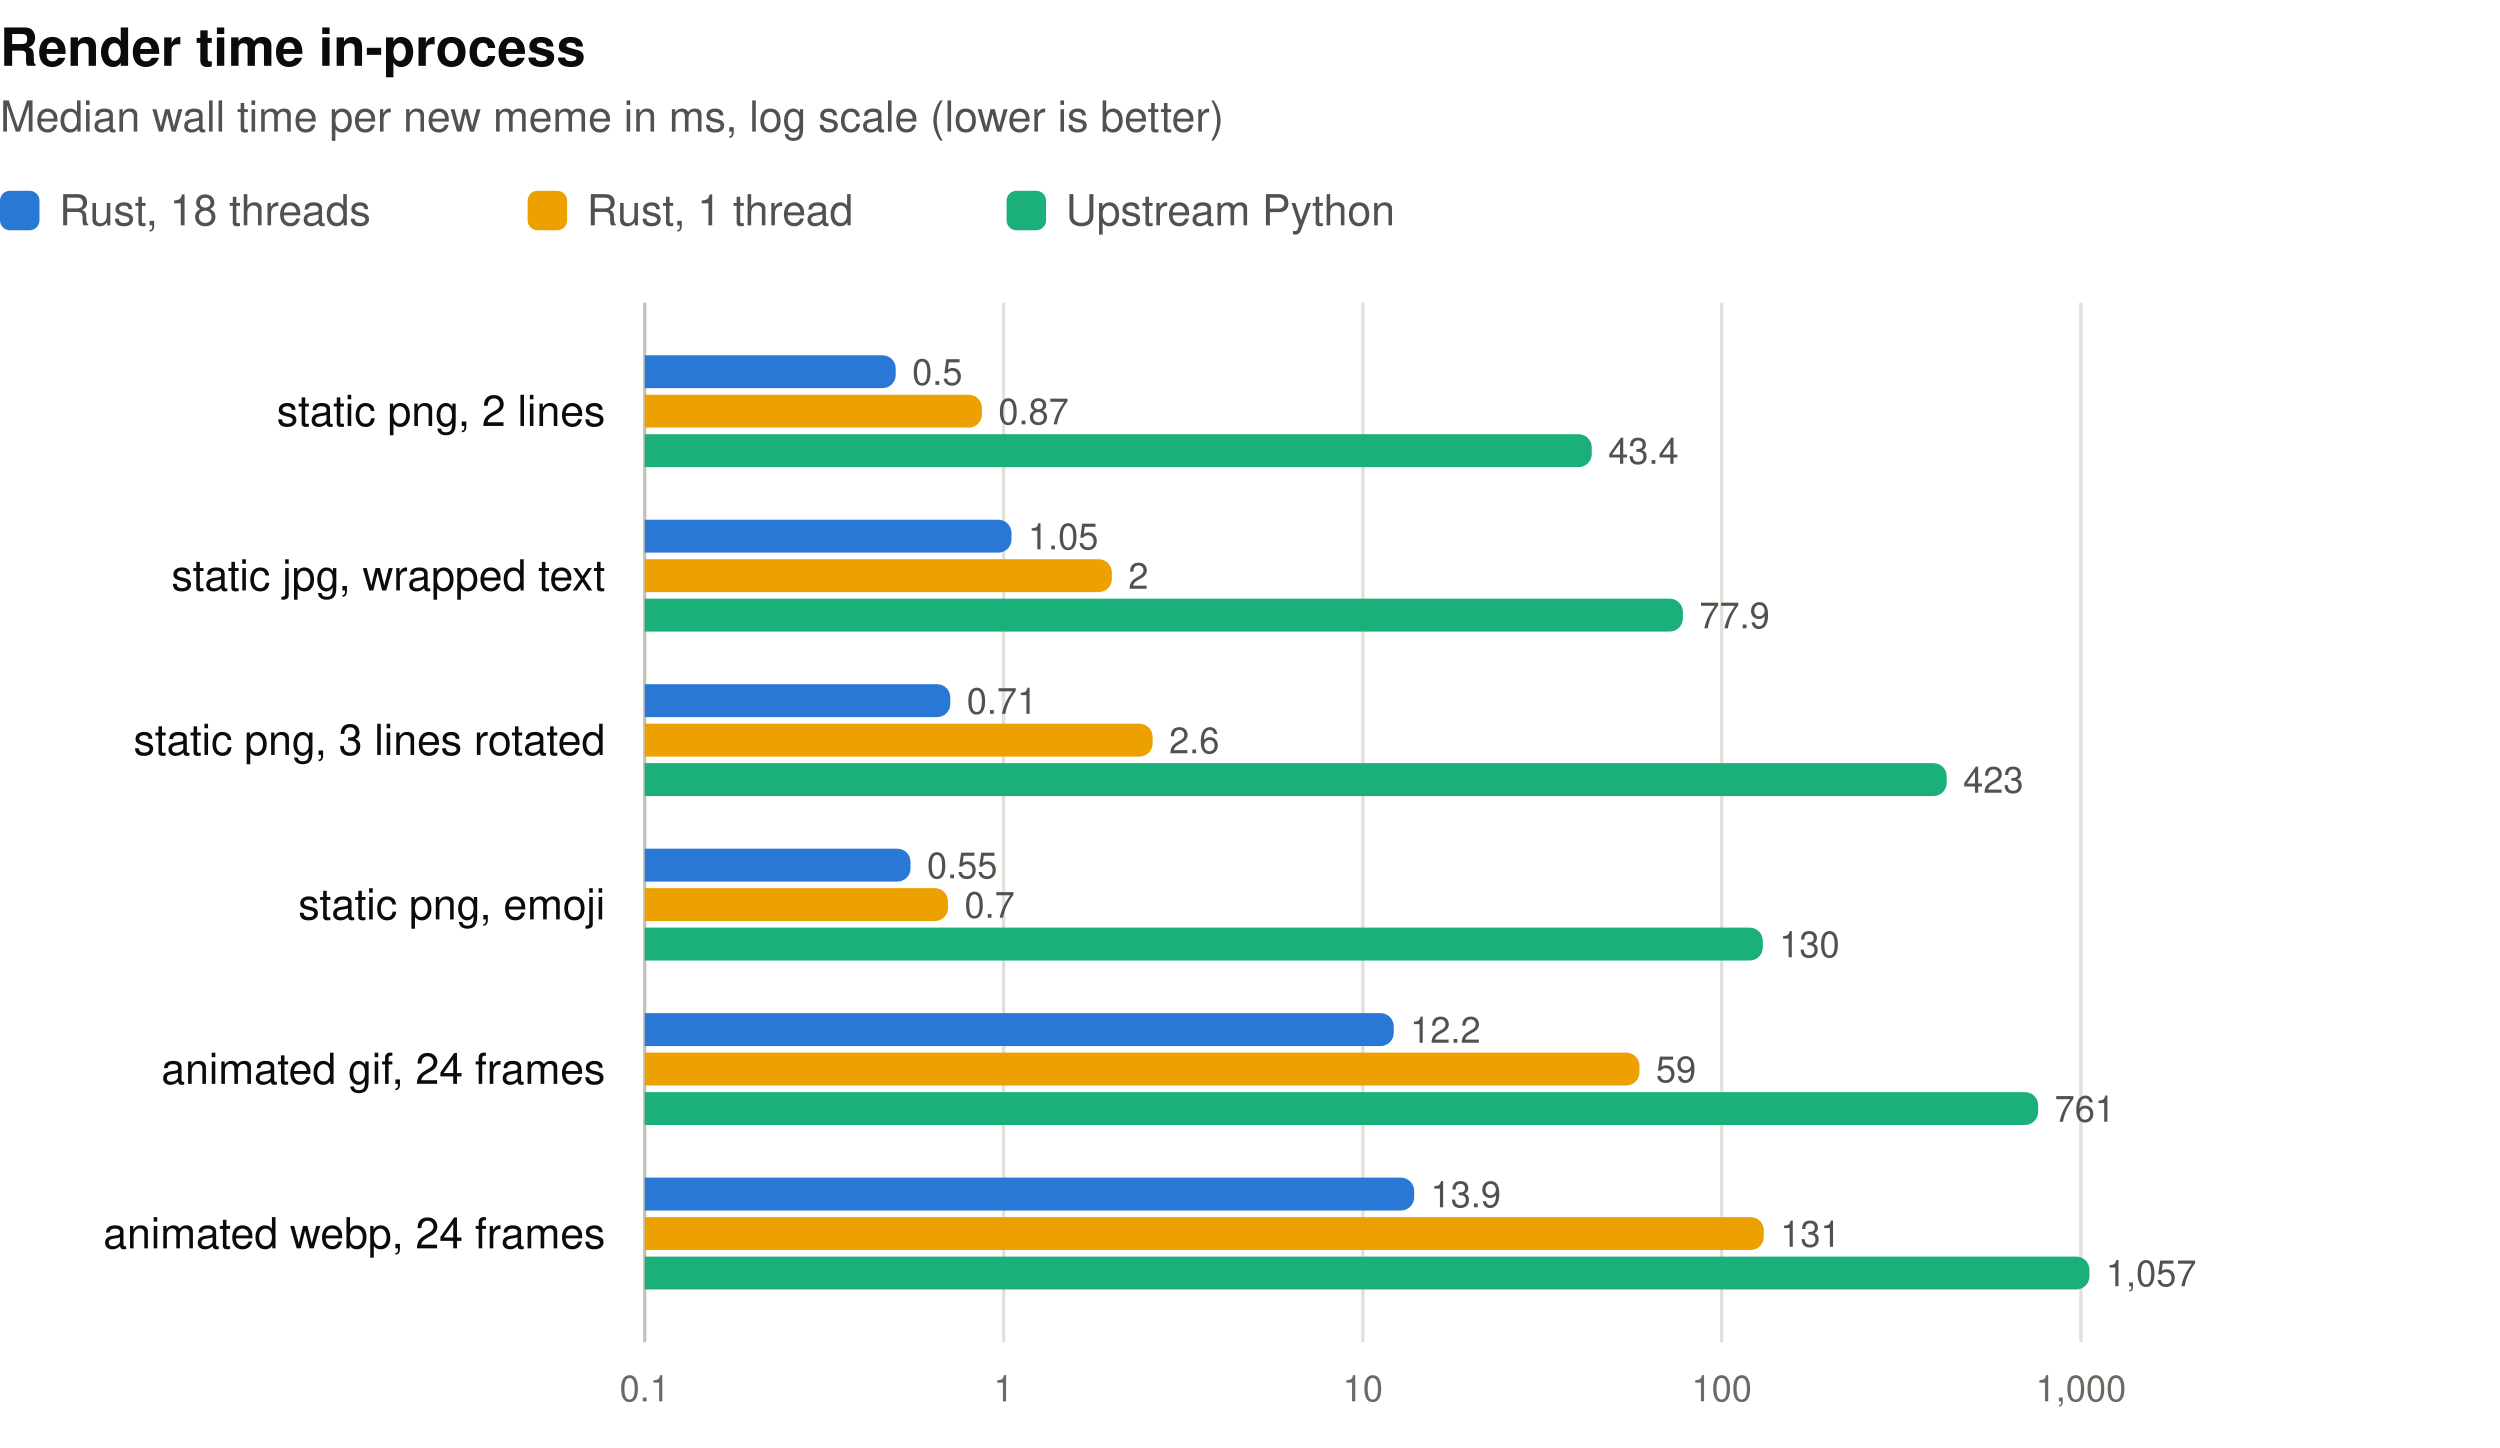
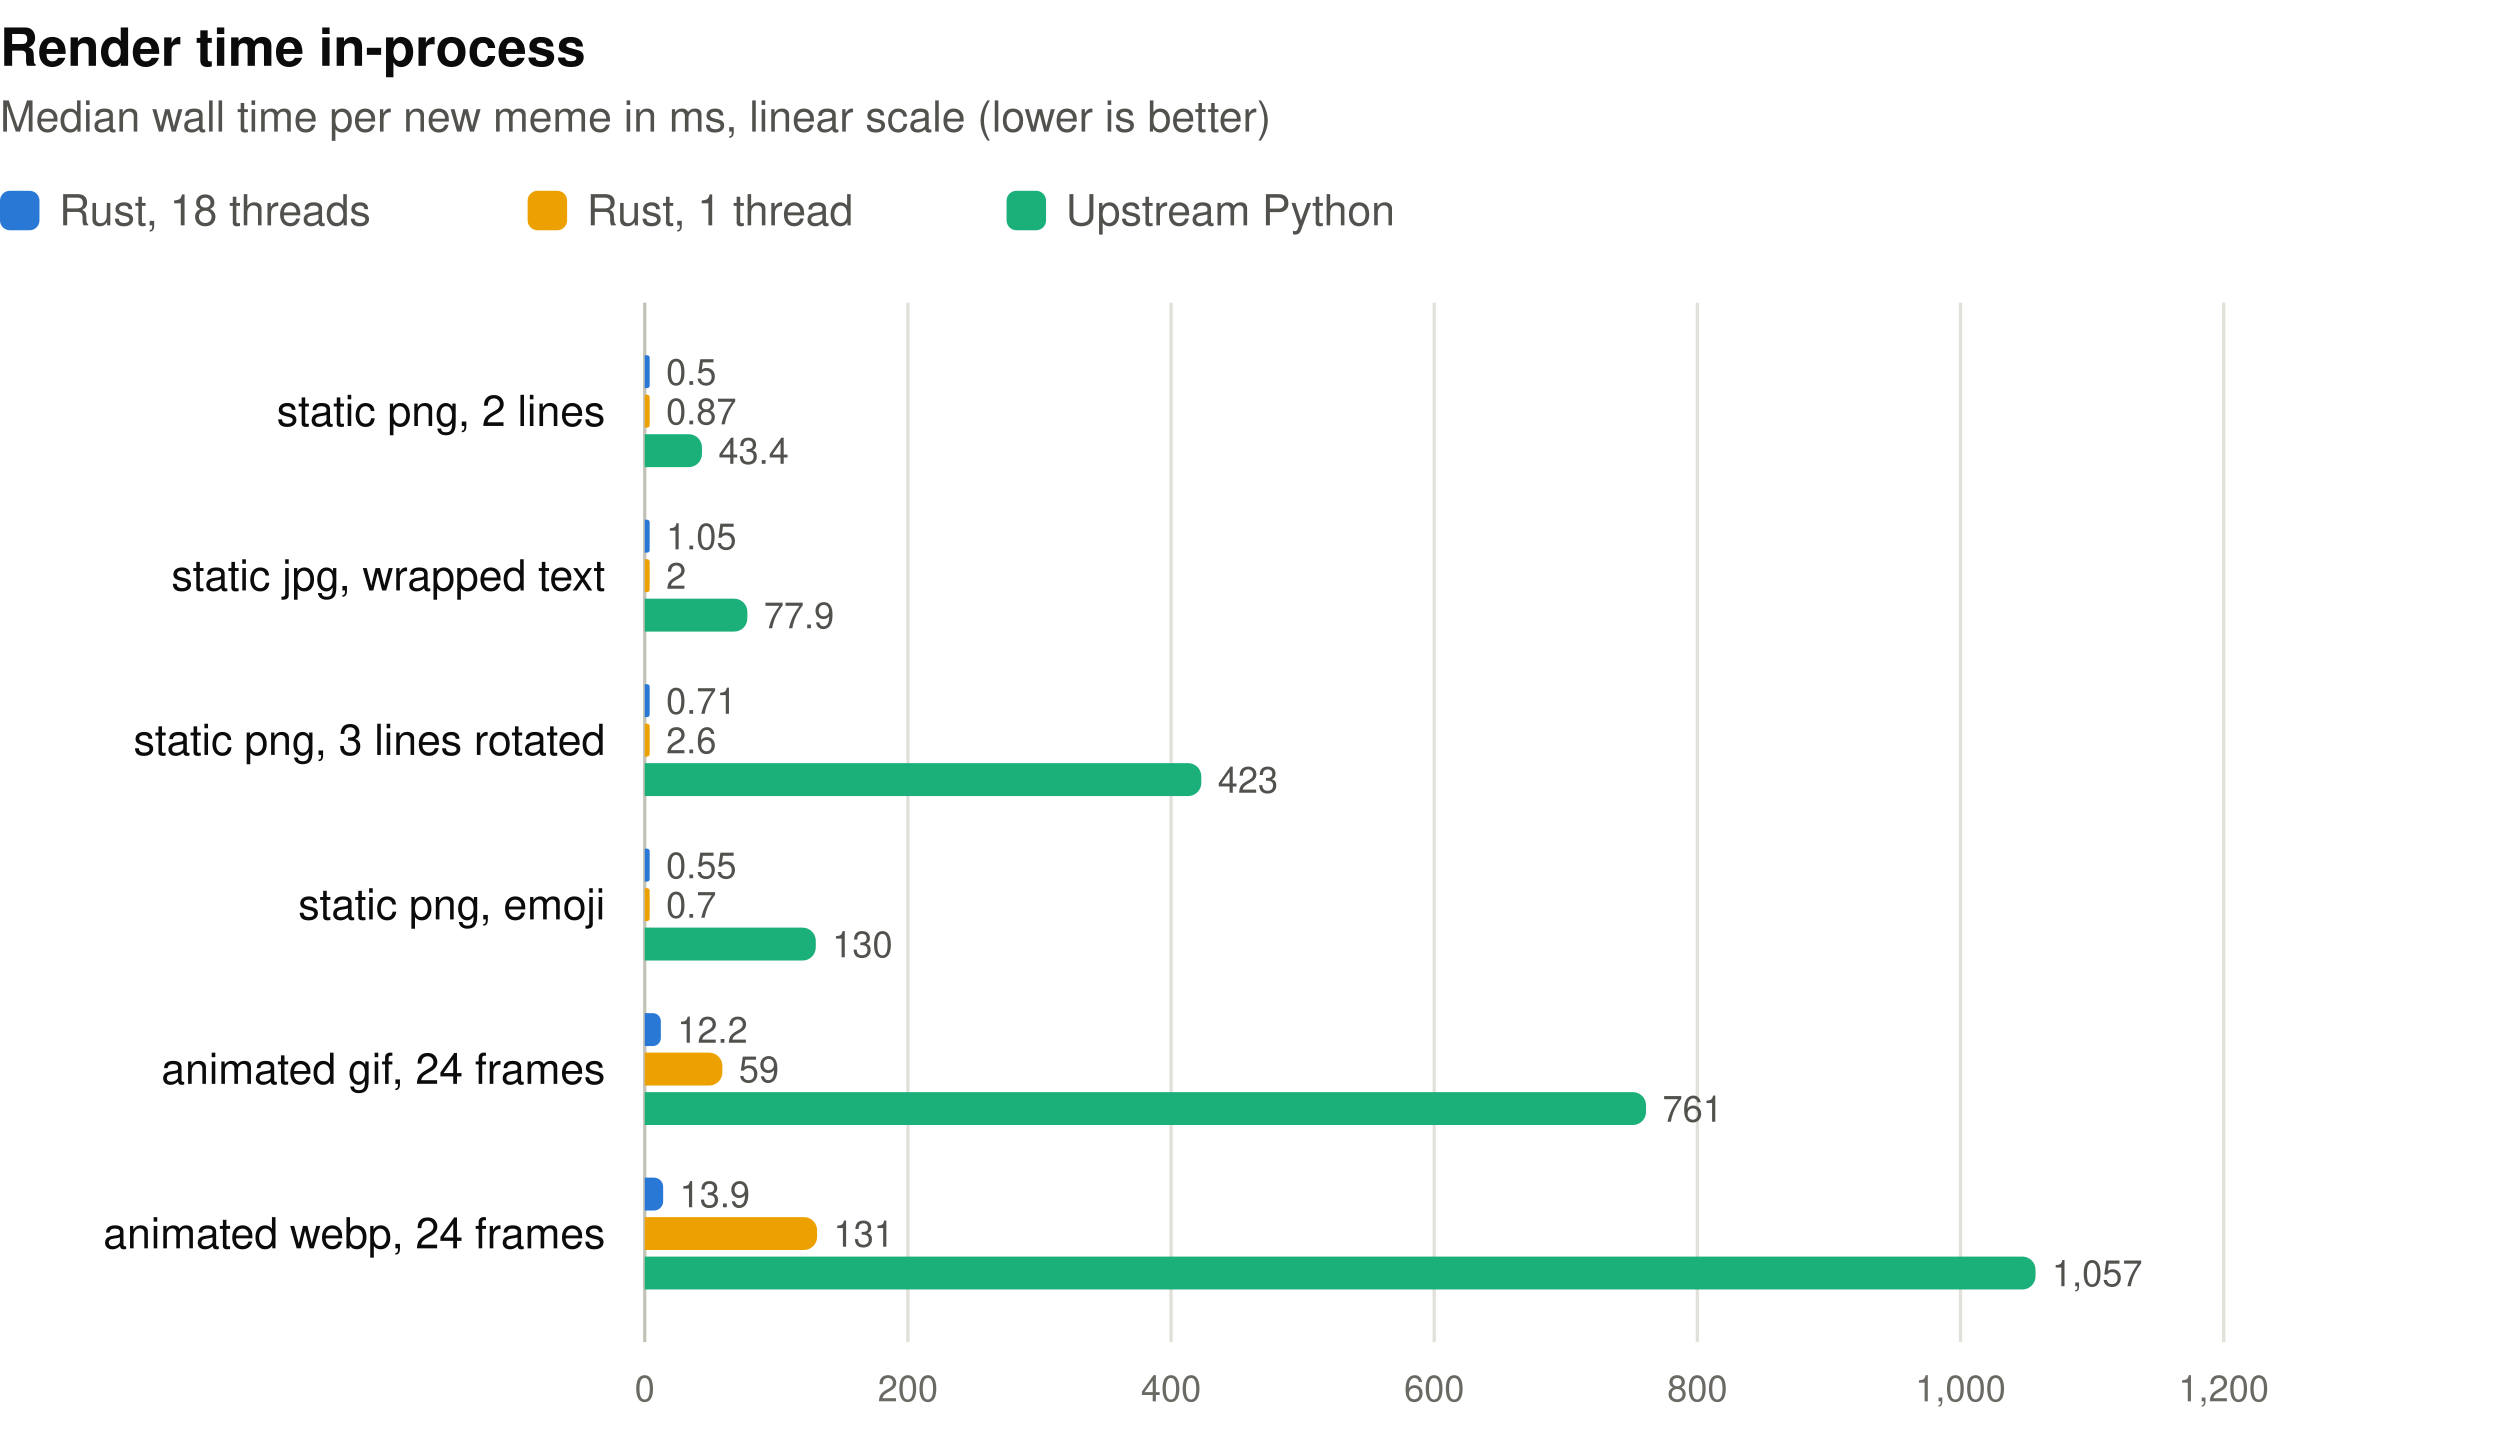
<svg xmlns="http://www.w3.org/2000/svg" width="760" height="440" viewBox="0 0 760 440" font-family="system-ui, -apple-system, &quot;Segoe UI&quot;, Helvetica, Arial, sans-serif">
  <text x="0" y="20" font-size="16" font-weight="600" fill="#0b0b0b">Render time in-process</text>
-   <text x="0" y="40" font-size="13" fill="#52514e">Median wall time per new meme in ms, log scale (lower is better)</text>
+   <text x="0" y="40" font-size="13" fill="#52514e">Median wall time per new meme in ms, linear scale (lower is better)</text>
  <rect x="0" y="58" width="12" height="12" rx="3" fill="#2a78d6" />
  <text x="18" y="68.5" font-size="13" fill="#52514e">Rust, 18 threads</text>
  <rect x="160.4" y="58" width="12" height="12" rx="3" fill="#eda100" />
  <text x="178.4" y="68.5" font-size="13" fill="#52514e">Rust, 1 thread</text>
  <rect x="306.0" y="58" width="12" height="12" rx="3" fill="#1baf7a" />
  <text x="324.0" y="68.5" font-size="13" fill="#52514e">Upstream Python</text>
  <line x1="196.0" y1="92" x2="196.0" y2="408" stroke="#c3c2b7" stroke-width="1" />
-   <text x="196.0" y="426" font-size="11" text-anchor="middle" fill="#6b6964" style="font-variant-numeric: tabular-nums">0.1</text>
-   <line x1="305.1" y1="92" x2="305.1" y2="408" stroke="#e1e0d9" stroke-width="1" />
-   <text x="305.1" y="426" font-size="11" text-anchor="middle" fill="#6b6964" style="font-variant-numeric: tabular-nums">1</text>
-   <line x1="414.3" y1="92" x2="414.3" y2="408" stroke="#e1e0d9" stroke-width="1" />
-   <text x="414.3" y="426" font-size="11" text-anchor="middle" fill="#6b6964" style="font-variant-numeric: tabular-nums">10</text>
-   <line x1="523.4" y1="92" x2="523.4" y2="408" stroke="#e1e0d9" stroke-width="1" />
-   <text x="523.4" y="426" font-size="11" text-anchor="middle" fill="#6b6964" style="font-variant-numeric: tabular-nums">100</text>
-   <line x1="632.6" y1="92" x2="632.6" y2="408" stroke="#e1e0d9" stroke-width="1" />
-   <text x="632.6" y="426" font-size="11" text-anchor="middle" fill="#6b6964" style="font-variant-numeric: tabular-nums">1,000</text>
+   <text x="196.0" y="426" font-size="11" text-anchor="middle" fill="#6b6964" style="font-variant-numeric: tabular-nums">0</text>
+   <line x1="276.0" y1="92" x2="276.0" y2="408" stroke="#e1e0d9" stroke-width="1" />
+   <text x="276.0" y="426" font-size="11" text-anchor="middle" fill="#6b6964" style="font-variant-numeric: tabular-nums">200</text>
+   <line x1="356.0" y1="92" x2="356.0" y2="408" stroke="#e1e0d9" stroke-width="1" />
+   <text x="356.0" y="426" font-size="11" text-anchor="middle" fill="#6b6964" style="font-variant-numeric: tabular-nums">400</text>
+   <line x1="436.0" y1="92" x2="436.0" y2="408" stroke="#e1e0d9" stroke-width="1" />
+   <text x="436.0" y="426" font-size="11" text-anchor="middle" fill="#6b6964" style="font-variant-numeric: tabular-nums">600</text>
+   <line x1="516.0" y1="92" x2="516.0" y2="408" stroke="#e1e0d9" stroke-width="1" />
+   <text x="516.0" y="426" font-size="11" text-anchor="middle" fill="#6b6964" style="font-variant-numeric: tabular-nums">800</text>
+   <line x1="596.0" y1="92" x2="596.0" y2="408" stroke="#e1e0d9" stroke-width="1" />
+   <text x="596.0" y="426" font-size="11" text-anchor="middle" fill="#6b6964" style="font-variant-numeric: tabular-nums">1,000</text>
+   <line x1="676.0" y1="92" x2="676.0" y2="408" stroke="#e1e0d9" stroke-width="1" />
+   <text x="676.0" y="426" font-size="11" text-anchor="middle" fill="#6b6964" style="font-variant-numeric: tabular-nums">1,200</text>
  <text x="184" y="129.5" font-size="13" text-anchor="end" fill="#0b0b0b">static png, 2 lines</text>
-   <path d="M196.0,108.0H268.3A4,4 0 0 1 272.3,112.0V114.0A4,4 0 0 1 268.3,118.0H196.0Z" fill="#2a78d6" />
-   <text x="277.3" y="117" font-size="11" fill="#52514e">0.5</text>
-   <path d="M196.0,120.0H294.5A4,4 0 0 1 298.5,124.0V126.0A4,4 0 0 1 294.5,130.0H196.0Z" fill="#eda100" />
-   <text x="303.5" y="129" font-size="11" fill="#52514e">0.87</text>
-   <path d="M196.0,132.0H479.9A4,4 0 0 1 483.9,136.0V138.0A4,4 0 0 1 479.9,142.0H196.0Z" fill="#1baf7a" />
-   <text x="488.9" y="141" font-size="11" fill="#52514e">43.4</text>
+   <path d="M196.0,108.0H196.8A0.75,0.75 0 0 1 197.5,108.8V117.2A0.75,0.75 0 0 1 196.8,118.0H196.0Z" fill="#2a78d6" />
+   <text x="202.5" y="117" font-size="11" fill="#52514e">0.5</text>
+   <path d="M196.0,120.0H196.8A0.75,0.75 0 0 1 197.5,120.8V129.2A0.75,0.75 0 0 1 196.8,130.0H196.0Z" fill="#eda100" />
+   <text x="202.5" y="129" font-size="11" fill="#52514e">0.87</text>
+   <path d="M196.0,132.0H209.4A4,4 0 0 1 213.4,136.0V138.0A4,4 0 0 1 209.4,142.0H196.0Z" fill="#1baf7a" />
+   <text x="218.4" y="141" font-size="11" fill="#52514e">43.4</text>
  <text x="184" y="179.5" font-size="13" text-anchor="end" fill="#0b0b0b">static jpg, wrapped text</text>
-   <path d="M196.0,158.0H303.5A4,4 0 0 1 307.5,162.0V164.0A4,4 0 0 1 303.5,168.0H196.0Z" fill="#2a78d6" />
-   <text x="312.5" y="167" font-size="11" fill="#52514e">1.05</text>
-   <path d="M196.0,170.0H334.0A4,4 0 0 1 338.0,174.0V176.0A4,4 0 0 1 334.0,180.0H196.0Z" fill="#eda100" />
-   <text x="343.0" y="179" font-size="11" fill="#52514e">2</text>
-   <path d="M196.0,182.0H507.6A4,4 0 0 1 511.6,186.0V188.0A4,4 0 0 1 507.6,192.0H196.0Z" fill="#1baf7a" />
-   <text x="516.6" y="191" font-size="11" fill="#52514e">77.9</text>
+   <path d="M196.0,158.0H196.8A0.75,0.75 0 0 1 197.5,158.8V167.2A0.75,0.75 0 0 1 196.8,168.0H196.0Z" fill="#2a78d6" />
+   <text x="202.5" y="167" font-size="11" fill="#52514e">1.05</text>
+   <path d="M196.0,170.0H196.8A0.75,0.75 0 0 1 197.5,170.8V179.2A0.75,0.75 0 0 1 196.8,180.0H196.0Z" fill="#eda100" />
+   <text x="202.5" y="179" font-size="11" fill="#52514e">2</text>
+   <path d="M196.0,182.0H223.2A4,4 0 0 1 227.2,186.0V188.0A4,4 0 0 1 223.2,192.0H196.0Z" fill="#1baf7a" />
+   <text x="232.2" y="191" font-size="11" fill="#52514e">77.9</text>
  <text x="184" y="229.5" font-size="13" text-anchor="end" fill="#0b0b0b">static png, 3 lines rotated</text>
-   <path d="M196.0,208.0H284.9A4,4 0 0 1 288.9,212.0V214.0A4,4 0 0 1 284.9,218.0H196.0Z" fill="#2a78d6" />
-   <text x="293.9" y="217" font-size="11" fill="#52514e">0.71</text>
-   <path d="M196.0,220.0H346.4A4,4 0 0 1 350.4,224.0V226.0A4,4 0 0 1 346.4,230.0H196.0Z" fill="#eda100" />
-   <text x="355.4" y="229" font-size="11" fill="#52514e">2.6</text>
-   <path d="M196.0,232.0H587.8A4,4 0 0 1 591.8,236.0V238.0A4,4 0 0 1 587.8,242.0H196.0Z" fill="#1baf7a" />
-   <text x="596.8" y="241" font-size="11" fill="#52514e">423</text>
+   <path d="M196.0,208.0H196.8A0.75,0.75 0 0 1 197.5,208.8V217.2A0.75,0.75 0 0 1 196.8,218.0H196.0Z" fill="#2a78d6" />
+   <text x="202.5" y="217" font-size="11" fill="#52514e">0.71</text>
+   <path d="M196.0,220.0H196.8A0.75,0.75 0 0 1 197.5,220.8V229.2A0.75,0.75 0 0 1 196.8,230.0H196.0Z" fill="#eda100" />
+   <text x="202.5" y="229" font-size="11" fill="#52514e">2.6</text>
+   <path d="M196.0,232.0H361.2A4,4 0 0 1 365.2,236.0V238.0A4,4 0 0 1 361.2,242.0H196.0Z" fill="#1baf7a" />
+   <text x="370.2" y="241" font-size="11" fill="#52514e">423</text>
  <text x="184" y="279.5" font-size="13" text-anchor="end" fill="#0b0b0b">static png, emoji</text>
-   <path d="M196.0,258.0H272.8A4,4 0 0 1 276.8,262.0V264.0A4,4 0 0 1 272.8,268.0H196.0Z" fill="#2a78d6" />
-   <text x="281.8" y="267" font-size="11" fill="#52514e">0.55</text>
-   <path d="M196.0,270.0H284.2A4,4 0 0 1 288.2,274.0V276.0A4,4 0 0 1 284.2,280.0H196.0Z" fill="#eda100" />
-   <text x="293.2" y="279" font-size="11" fill="#52514e">0.7</text>
-   <path d="M196.0,282.0H531.9A4,4 0 0 1 535.9,286.0V288.0A4,4 0 0 1 531.9,292.0H196.0Z" fill="#1baf7a" />
-   <text x="540.9" y="291" font-size="11" fill="#52514e">130</text>
+   <path d="M196.0,258.0H196.8A0.75,0.75 0 0 1 197.5,258.8V267.2A0.75,0.75 0 0 1 196.8,268.0H196.0Z" fill="#2a78d6" />
+   <text x="202.5" y="267" font-size="11" fill="#52514e">0.55</text>
+   <path d="M196.0,270.0H196.8A0.75,0.75 0 0 1 197.5,270.8V279.2A0.75,0.75 0 0 1 196.8,280.0H196.0Z" fill="#eda100" />
+   <text x="202.5" y="279" font-size="11" fill="#52514e">0.7</text>
+   <path d="M196.0,282.0H244.0A4,4 0 0 1 248.0,286.0V288.0A4,4 0 0 1 244.0,292.0H196.0Z" fill="#1baf7a" />
+   <text x="253.0" y="291" font-size="11" fill="#52514e">130</text>
  <text x="184" y="329.5" font-size="13" text-anchor="end" fill="#0b0b0b">animated gif, 24 frames</text>
-   <path d="M196.0,308.0H419.7A4,4 0 0 1 423.7,312.0V314.0A4,4 0 0 1 419.7,318.0H196.0Z" fill="#2a78d6" />
-   <text x="428.7" y="317" font-size="11" fill="#52514e">12.2</text>
-   <path d="M196.0,320.0H494.4A4,4 0 0 1 498.4,324.0V326.0A4,4 0 0 1 494.4,330.0H196.0Z" fill="#eda100" />
-   <text x="503.4" y="329" font-size="11" fill="#52514e">59</text>
-   <path d="M196.0,332.0H615.6A4,4 0 0 1 619.6,336.0V338.0A4,4 0 0 1 615.6,342.0H196.0Z" fill="#1baf7a" />
-   <text x="624.6" y="341" font-size="11" fill="#52514e">761</text>
+   <path d="M196.0,308.0H198.4A2.44,2.44 0 0 1 200.9,310.4V315.6A2.44,2.44 0 0 1 198.4,318.0H196.0Z" fill="#2a78d6" />
+   <text x="205.9" y="317" font-size="11" fill="#52514e">12.2</text>
+   <path d="M196.0,320.0H215.6A4,4 0 0 1 219.6,324.0V326.0A4,4 0 0 1 215.6,330.0H196.0Z" fill="#eda100" />
+   <text x="224.6" y="329" font-size="11" fill="#52514e">59</text>
+   <path d="M196.0,332.0H496.4A4,4 0 0 1 500.4,336.0V338.0A4,4 0 0 1 496.4,342.0H196.0Z" fill="#1baf7a" />
+   <text x="505.4" y="341" font-size="11" fill="#52514e">761</text>
  <text x="184" y="379.5" font-size="13" text-anchor="end" fill="#0b0b0b">animated webp, 24 frames</text>
-   <path d="M196.0,358.0H425.9A4,4 0 0 1 429.9,362.0V364.0A4,4 0 0 1 425.9,368.0H196.0Z" fill="#2a78d6" />
-   <text x="434.9" y="367" font-size="11" fill="#52514e">13.9</text>
-   <path d="M196.0,370.0H532.2A4,4 0 0 1 536.2,374.0V376.0A4,4 0 0 1 532.2,380.0H196.0Z" fill="#eda100" />
-   <text x="541.2" y="379" font-size="11" fill="#52514e">131</text>
-   <path d="M196.0,382.0H631.2A4,4 0 0 1 635.2,386.0V388.0A4,4 0 0 1 631.2,392.0H196.0Z" fill="#1baf7a" />
-   <text x="640.2" y="391" font-size="11" fill="#52514e">1,057</text>
+   <path d="M196.0,358.0H198.8A2.78,2.78 0 0 1 201.6,360.8V365.2A2.78,2.78 0 0 1 198.8,368.0H196.0Z" fill="#2a78d6" />
+   <text x="206.6" y="367" font-size="11" fill="#52514e">13.9</text>
+   <path d="M196.0,370.0H244.4A4,4 0 0 1 248.4,374.0V376.0A4,4 0 0 1 244.4,380.0H196.0Z" fill="#eda100" />
+   <text x="253.4" y="379" font-size="11" fill="#52514e">131</text>
+   <path d="M196.0,382.0H614.8A4,4 0 0 1 618.8,386.0V388.0A4,4 0 0 1 614.8,392.0H196.0Z" fill="#1baf7a" />
+   <text x="623.8" y="391" font-size="11" fill="#52514e">1,057</text>
</svg>
